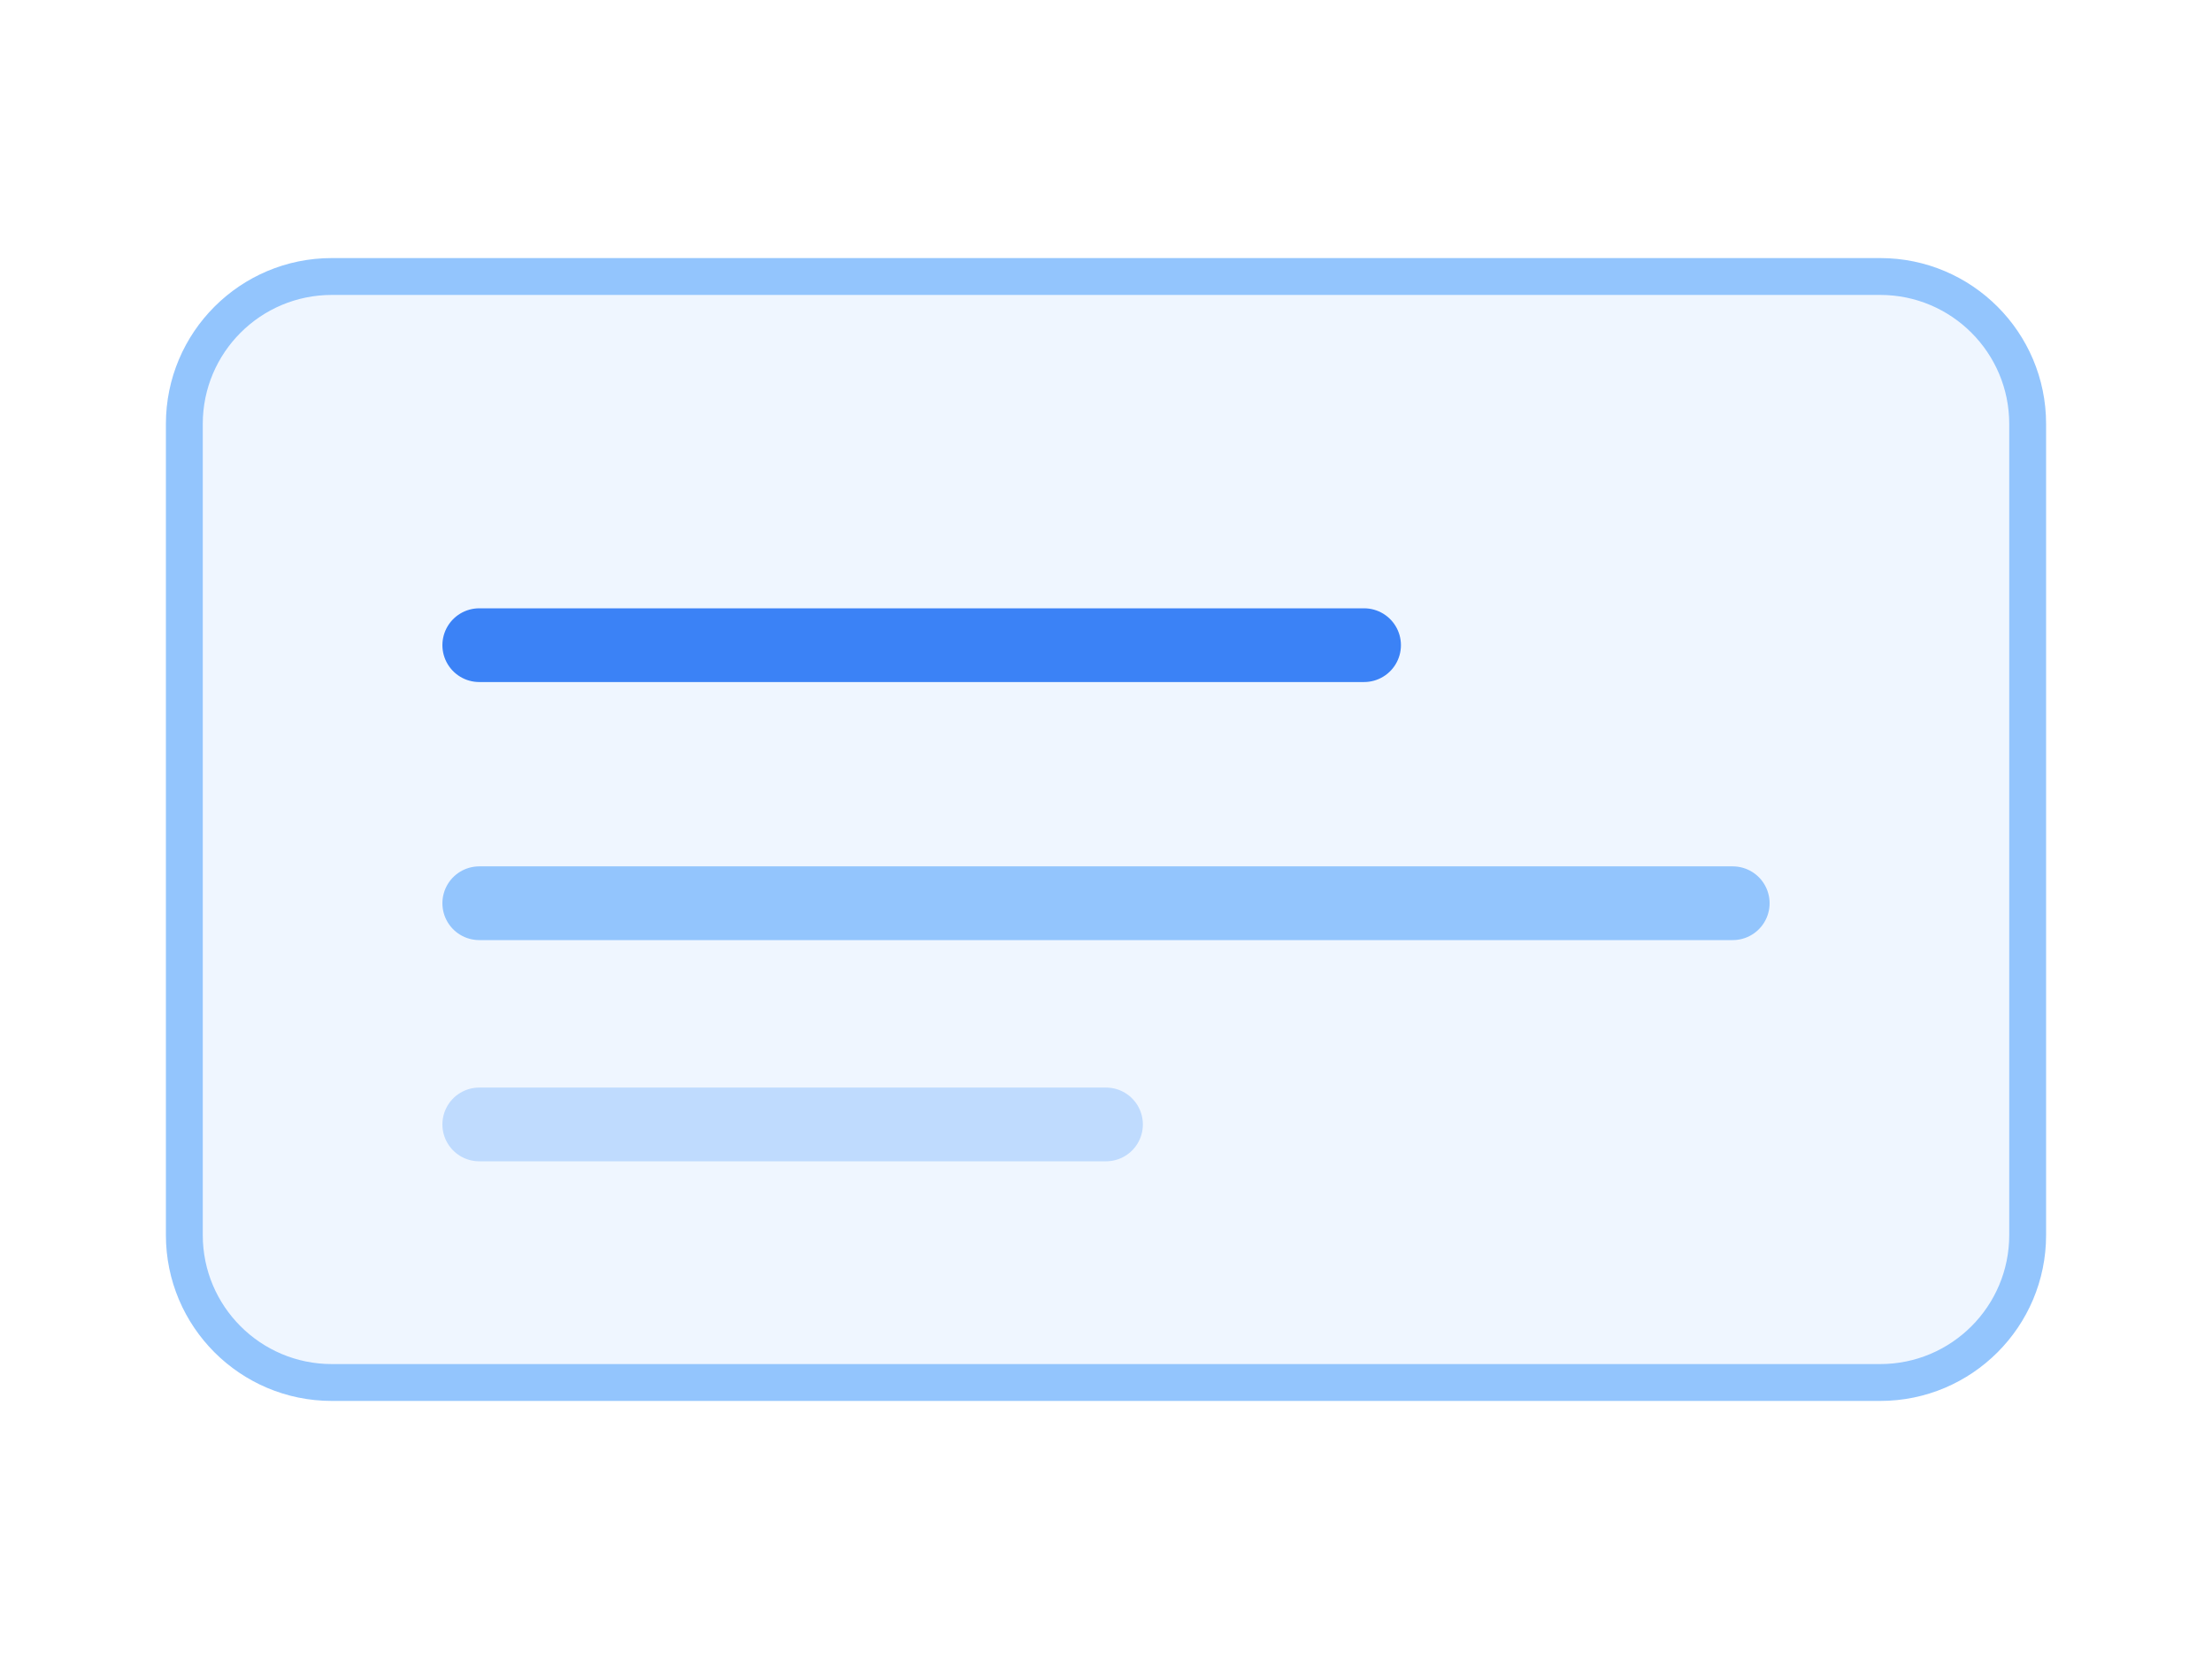
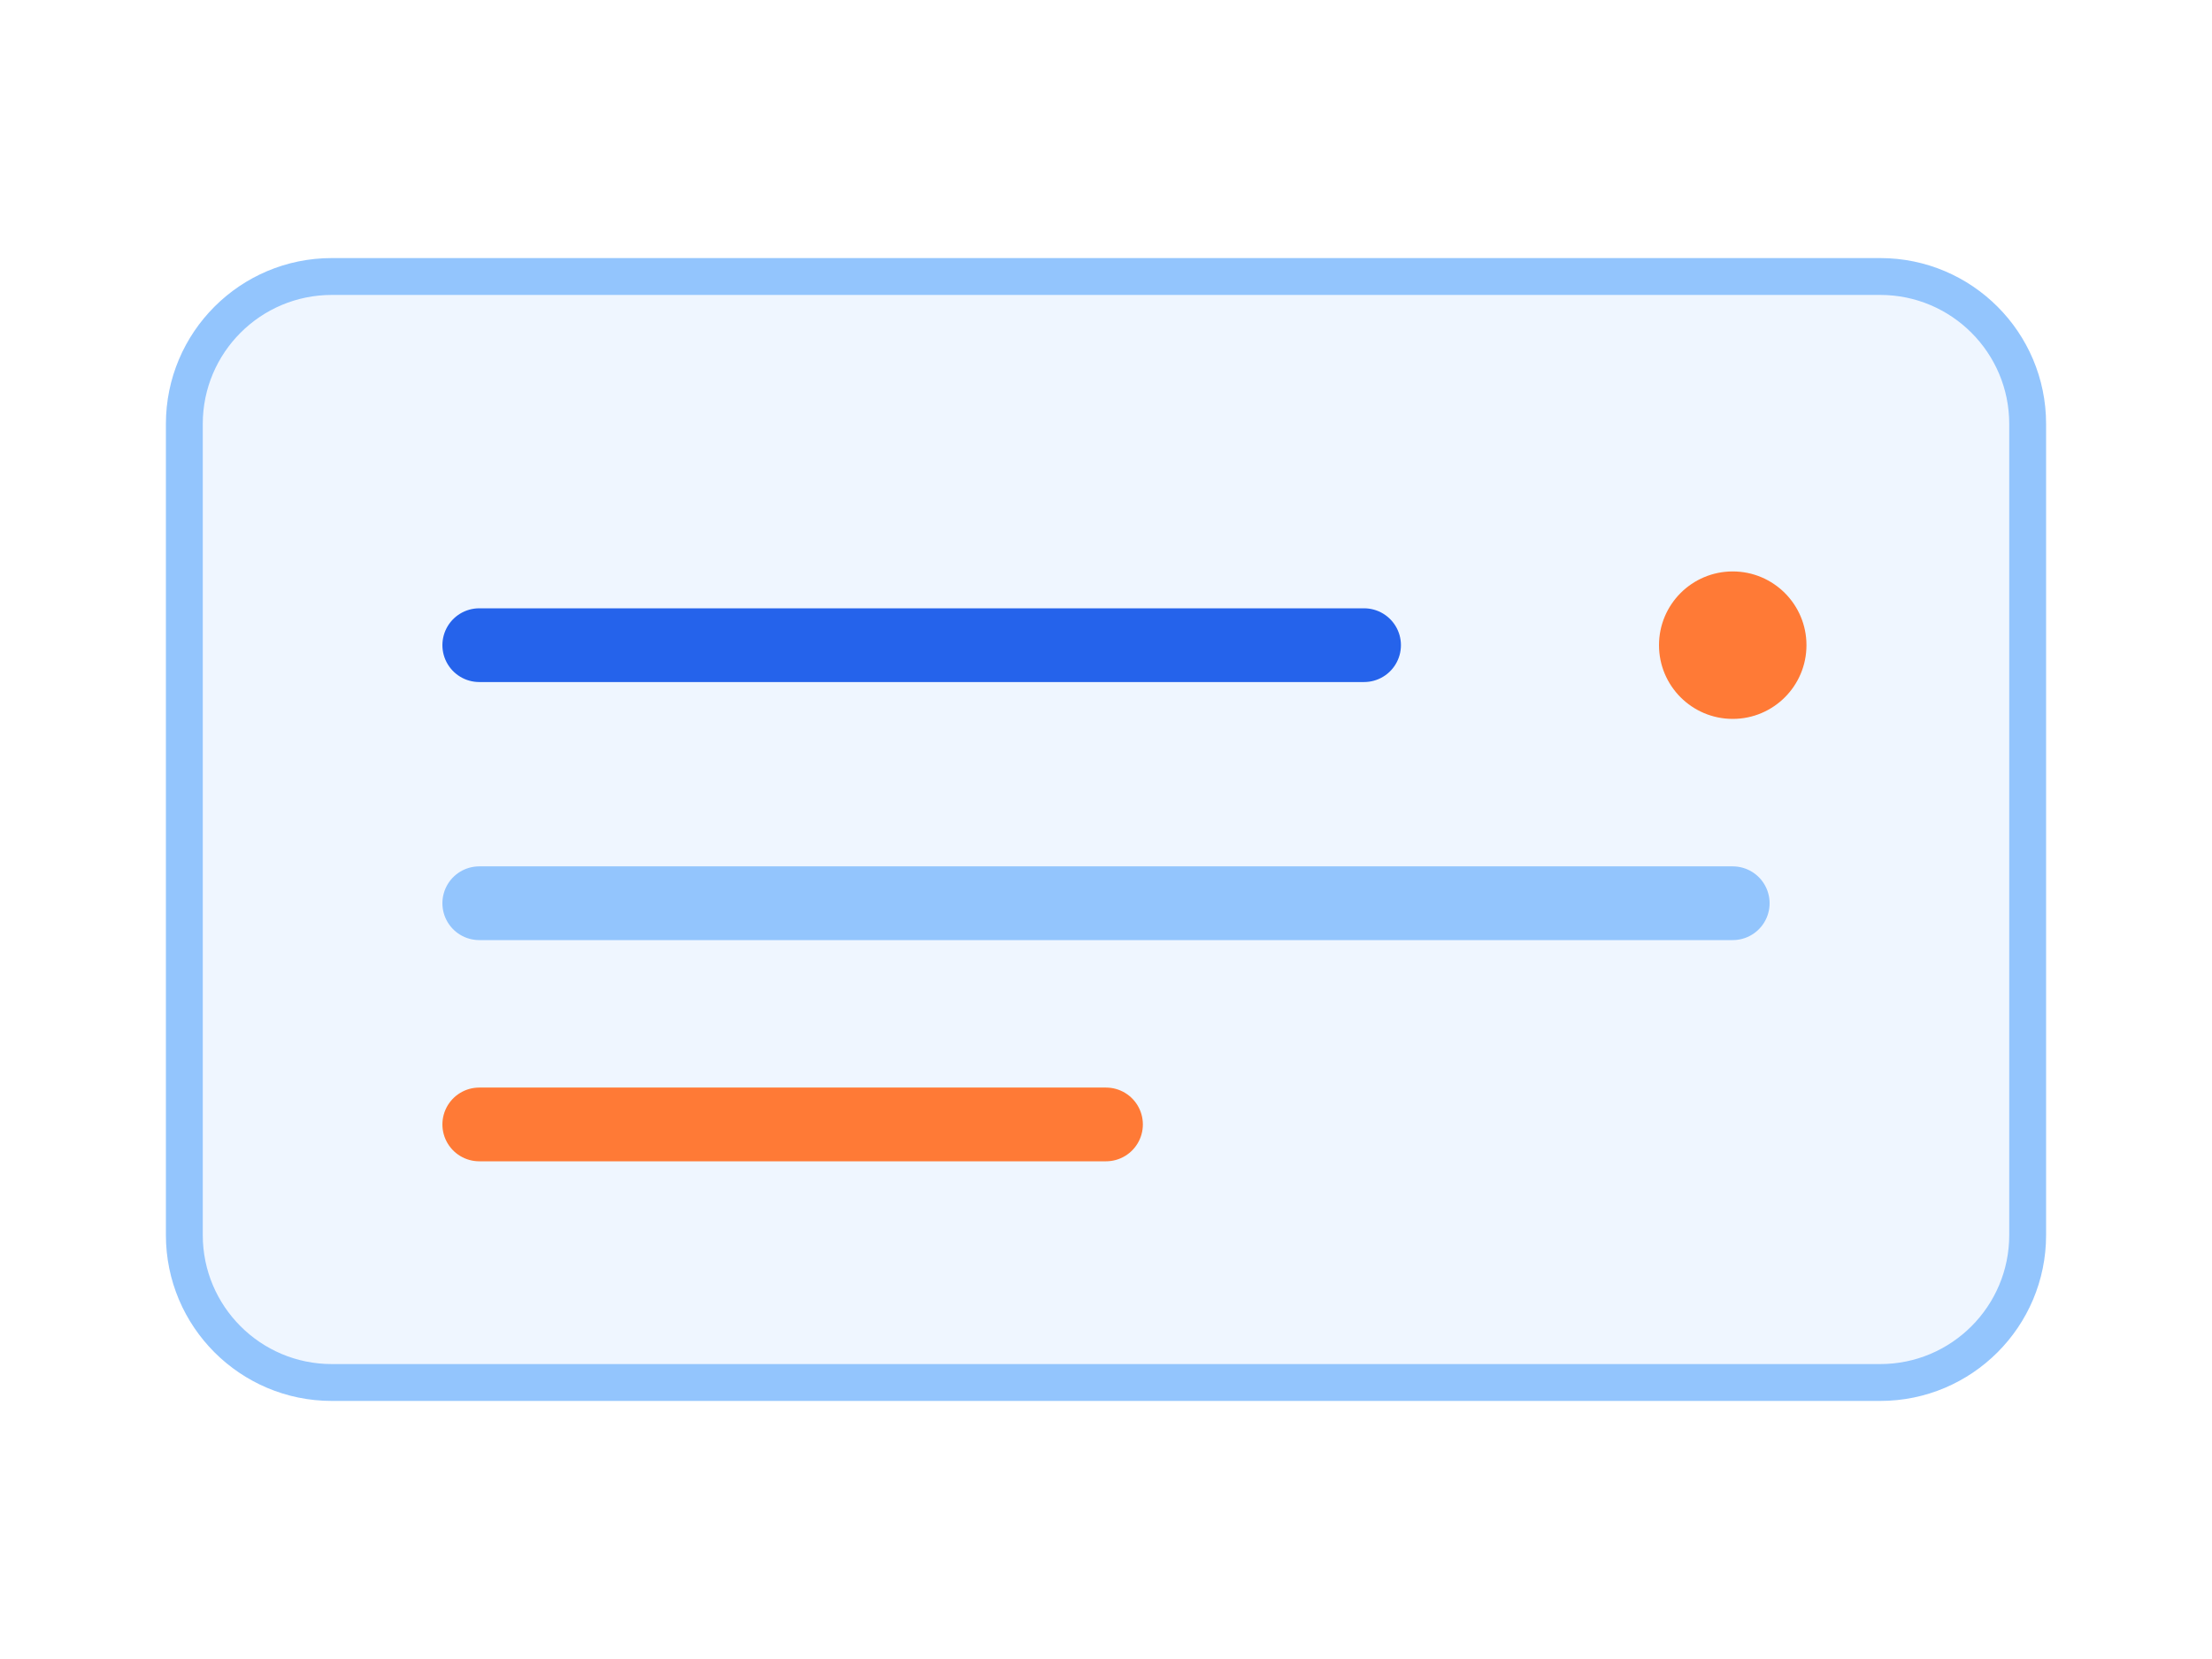
<svg xmlns="http://www.w3.org/2000/svg" viewBox="0 0 120 90" width="120" height="90" fill="none">
  <rect x="10" y="15" width="100" height="60" rx="8" fill="#EFF6FF" stroke="#93C5FD" stroke-width="2" />
-   <line x1="26" y1="35" x2="74" y2="35" stroke="#3B82F6" stroke-width="4" stroke-linecap="round" />
+   <line x1="26" y1="35" x2="74" y2="35" stroke="#2563EB" stroke-width="4" stroke-linecap="round" />
  <line x1="26" y1="49" x2="94" y2="49" stroke="#93C5FD" stroke-width="4" stroke-linecap="round" />
-   <line x1="26" y1="61" x2="60" y2="61" stroke="#BFDBFE" stroke-width="4" stroke-linecap="round" />
+   <line x1="26" y1="61" x2="60" y2="61" stroke="#FF7A36" stroke-width="4" stroke-linecap="round" />
+   <circle cx="94" cy="35" r="4" fill="#FF7A36" />
</svg>
